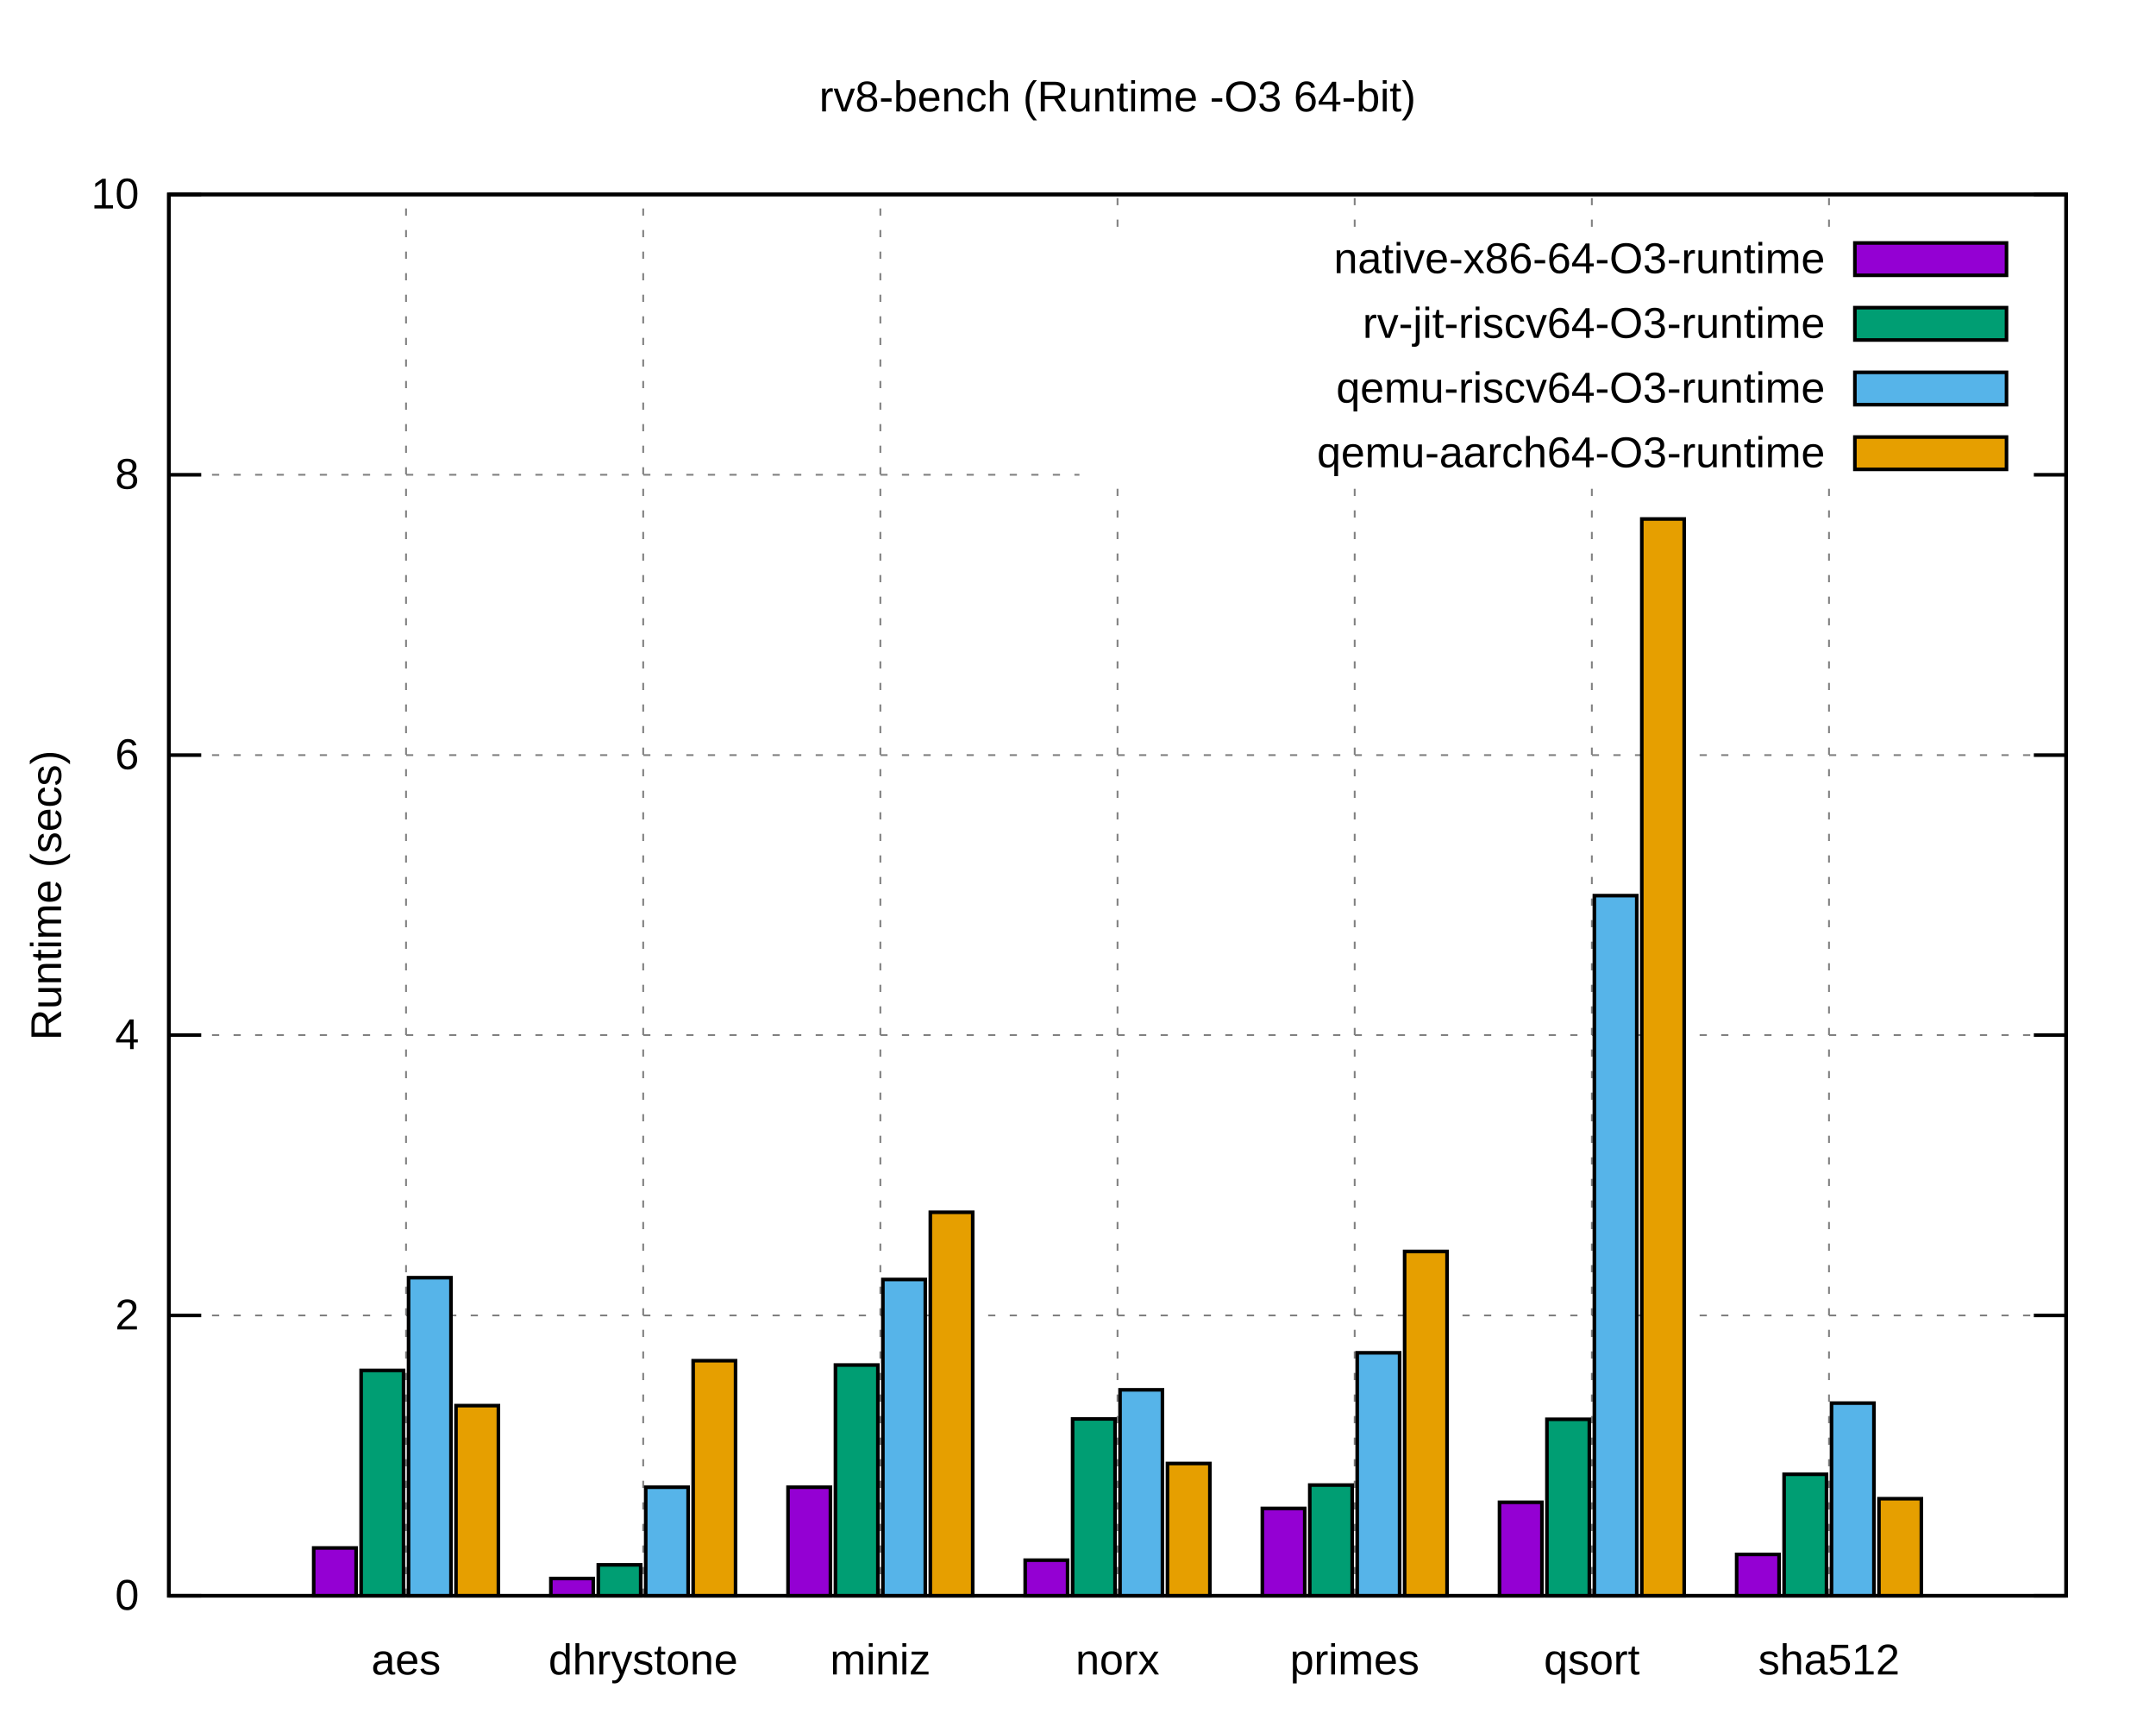
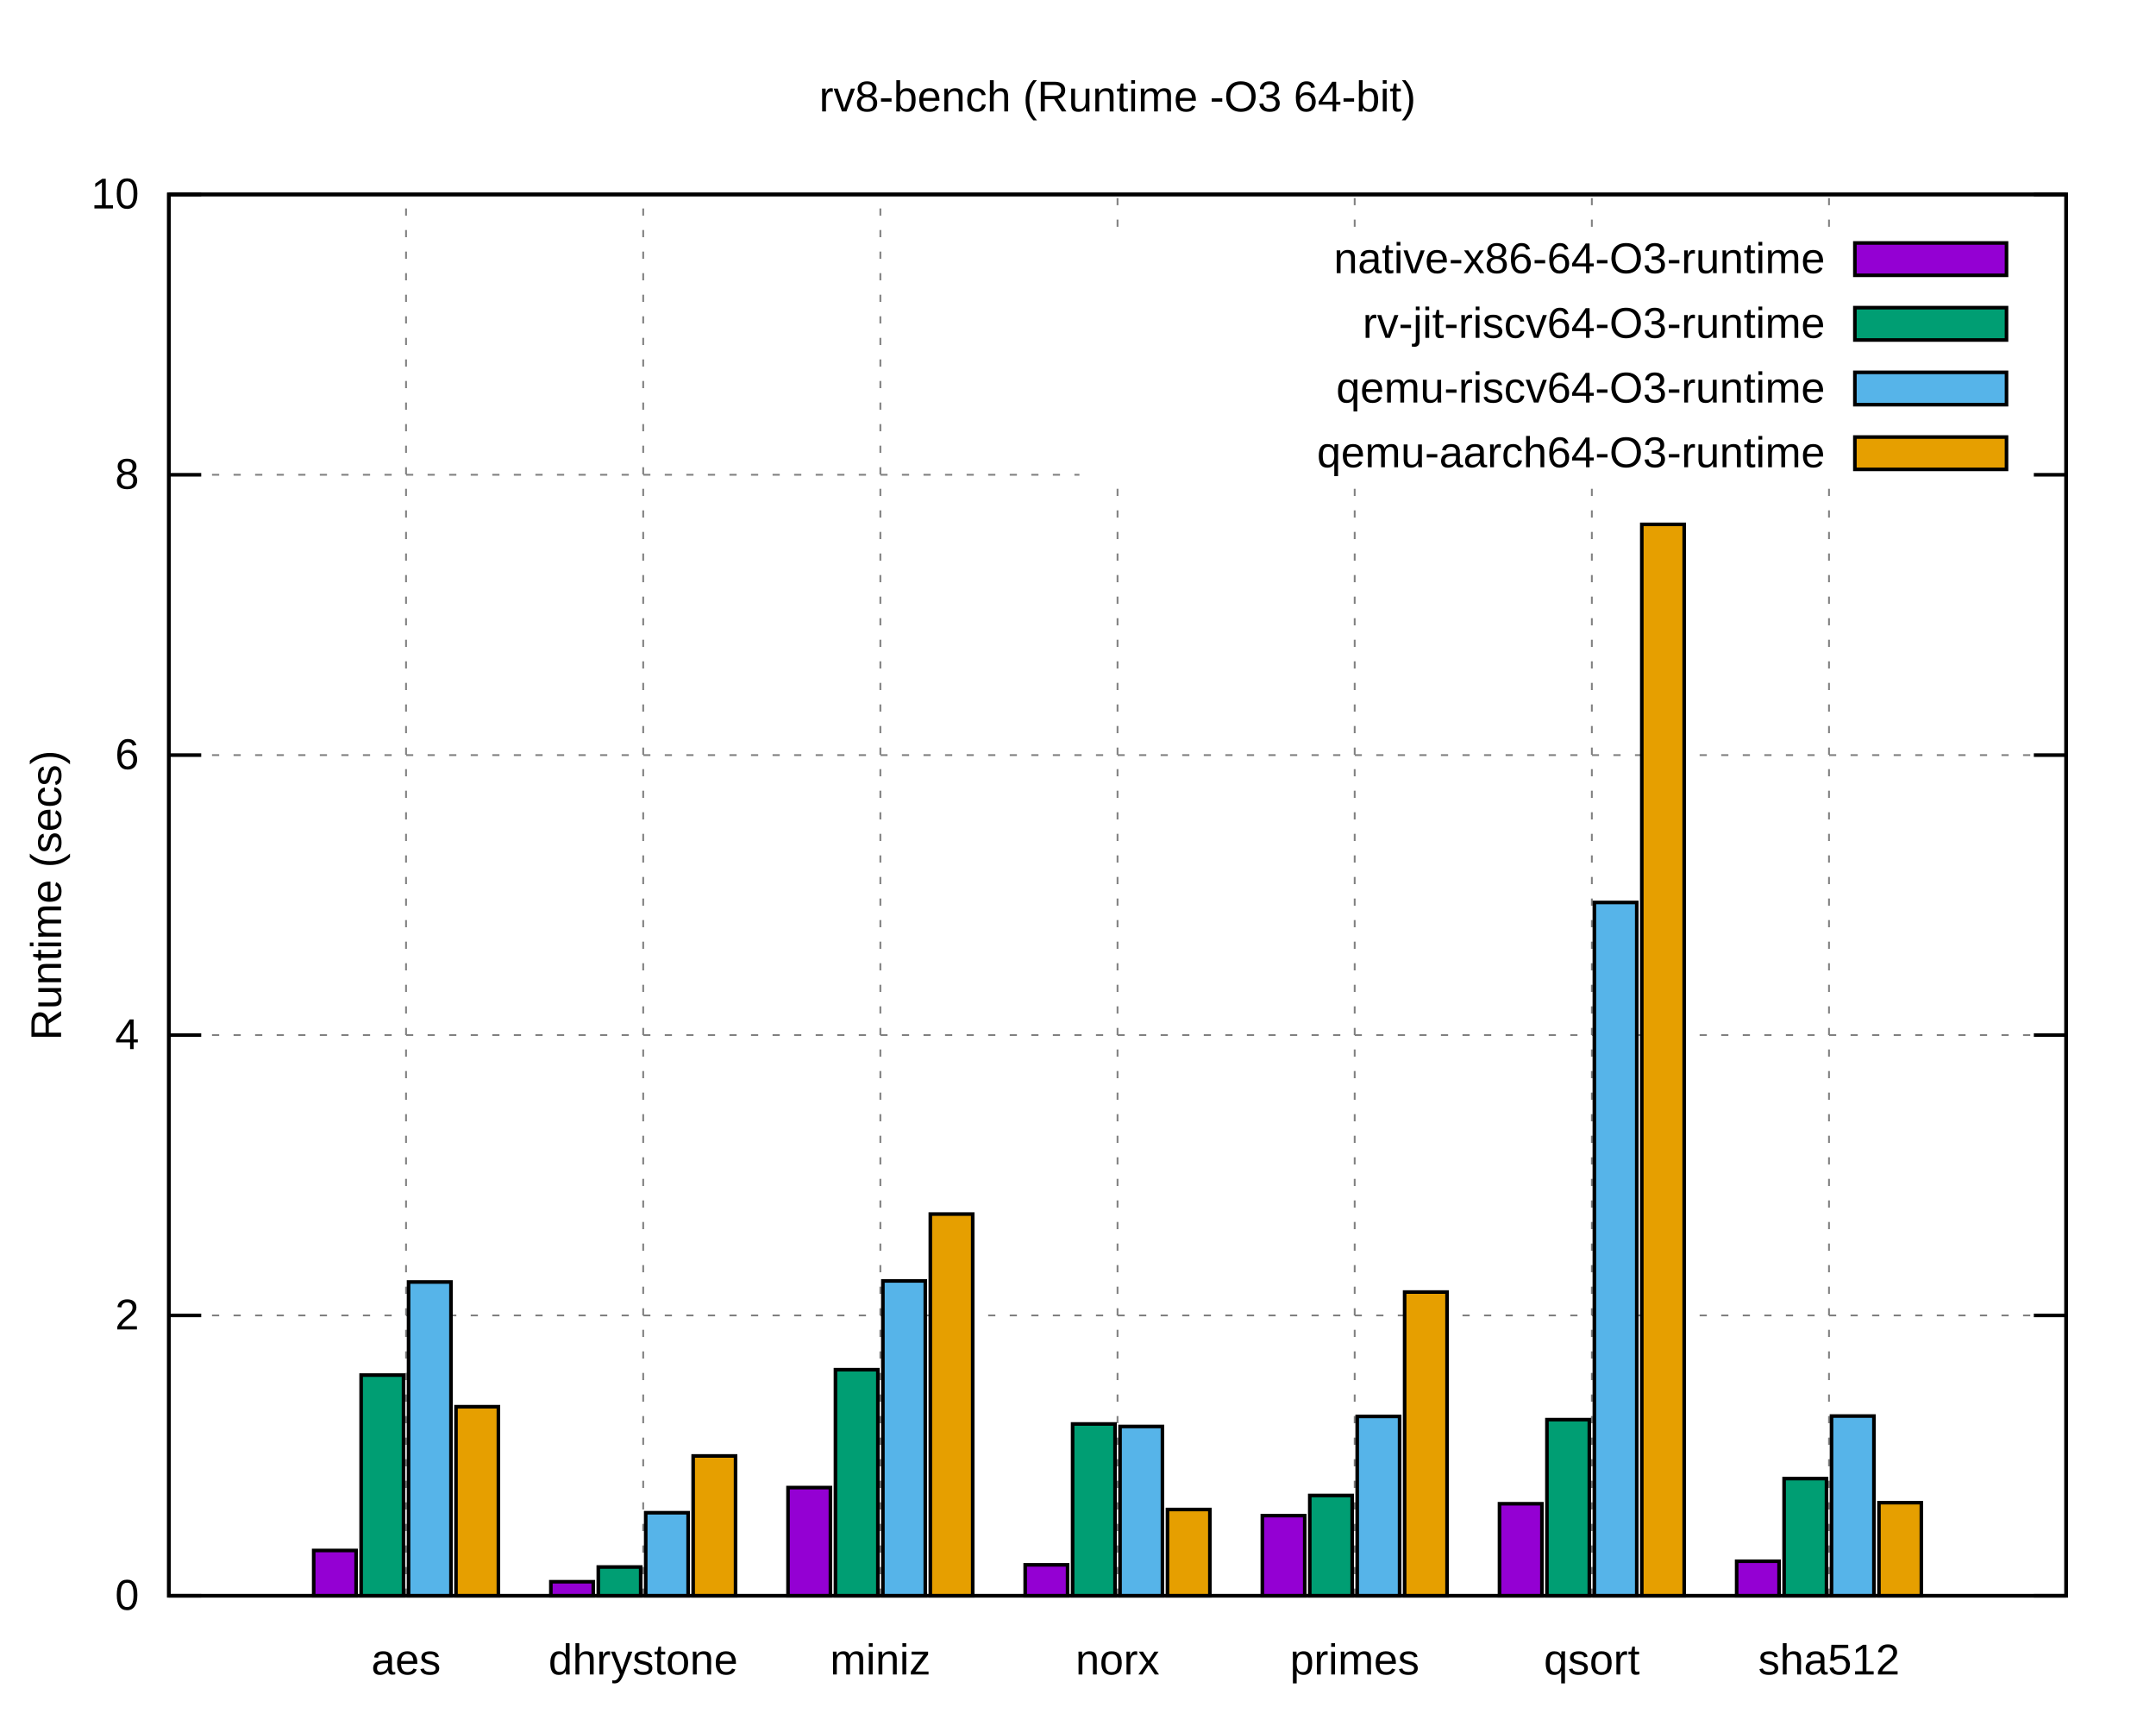
<svg xmlns="http://www.w3.org/2000/svg" xmlns:xlink="http://www.w3.org/1999/xlink" width="600" height="480" viewBox="0 0 600 480">
  <g id="gnuplot_canvas">
    <rect x="0" y="0" width="600" height="480" fill="none" />
    <defs>
      <circle id="gpDot" r="0.5" stroke-width="0.5" />
      <path id="gpPt0" stroke-width="0.222" stroke="currentColor" d="M-1,0 h2 M0,-1 v2" />
      <path id="gpPt1" stroke-width="0.222" stroke="currentColor" d="M-1,-1 L1,1 M1,-1 L-1,1" />
      <path id="gpPt2" stroke-width="0.222" stroke="currentColor" d="M-1,0 L1,0 M0,-1 L0,1 M-1,-1 L1,1 M-1,1 L1,-1" />
      <rect id="gpPt3" stroke-width="0.222" stroke="currentColor" x="-1" y="-1" width="2" height="2" />
      <rect id="gpPt4" stroke-width="0.222" stroke="currentColor" fill="currentColor" x="-1" y="-1" width="2" height="2" />
      <circle id="gpPt5" stroke-width="0.222" stroke="currentColor" cx="0" cy="0" r="1" />
      <use xlink:href="#gpPt5" id="gpPt6" fill="currentColor" stroke="none" />
      <path id="gpPt7" stroke-width="0.222" stroke="currentColor" d="M0,-1.33 L-1.33,0.67 L1.33,0.67 z" />
      <use xlink:href="#gpPt7" id="gpPt8" fill="currentColor" stroke="none" />
      <use xlink:href="#gpPt7" id="gpPt9" stroke="currentColor" transform="rotate(180)" />
      <use xlink:href="#gpPt9" id="gpPt10" fill="currentColor" stroke="none" />
      <use xlink:href="#gpPt3" id="gpPt11" stroke="currentColor" transform="rotate(45)" />
      <use xlink:href="#gpPt11" id="gpPt12" fill="currentColor" stroke="none" />
      <path id="gpPt13" stroke-width="0.222" stroke="currentColor" d="M0,1.330 L1.265,0.411 L0.782,-1.067 L-0.782,-1.076 L-1.265,0.411 z" />
      <use xlink:href="#gpPt13" id="gpPt14" fill="currentColor" stroke="none" />
      <filter id="textbox" filterUnits="objectBoundingBox" x="0" y="0" height="1" width="1">
        <feFlood flood-color="white" flood-opacity="1" result="bgnd" />
        <feComposite in="SourceGraphic" in2="bgnd" operator="atop" />
      </filter>
      <filter id="greybox" filterUnits="objectBoundingBox" x="0" y="0" height="1" width="1">
        <feFlood flood-color="lightgrey" flood-opacity="1" result="grey" />
        <feComposite in="SourceGraphic" in2="grey" operator="atop" />
      </filter>
    </defs>
    <g fill="none" color="white" stroke="currentColor" stroke-width="1.00" stroke-linecap="butt" stroke-linejoin="miter">
</g>
    <g fill="none" color="black" stroke="currentColor" stroke-width="1.00" stroke-linecap="butt" stroke-linejoin="miter">
</g>
    <g fill="none" color="black" stroke="black" stroke-width="0.50" stroke-linecap="butt" stroke-linejoin="miter">
</g>
    <g fill="none" color="gray" stroke="currentColor" stroke-width="0.50" stroke-linecap="butt" stroke-linejoin="miter">
      <path stroke="gray" stroke-dasharray="2,4" class="gridline" d="M47.0,444.0 L575.0,444.0  " />
    </g>
    <g fill="none" color="gray" stroke="gray" stroke-width="1.00" stroke-linecap="butt" stroke-linejoin="miter">
</g>
    <g fill="none" color="black" stroke="currentColor" stroke-width="1.00" stroke-linecap="butt" stroke-linejoin="miter">
      <path stroke="black" d="M47.0,444.0 L56.0,444.0 M575.0,444.0 L566.0,444.0  " />
      <g transform="translate(38.7,447.9)" stroke="none" fill="black" font-family="Arial" font-size="12.00" text-anchor="end">
        <text>
          <tspan font-family="Arial"> 0</tspan>
        </text>
      </g>
    </g>
    <g fill="none" color="black" stroke="currentColor" stroke-width="1.00" stroke-linecap="butt" stroke-linejoin="miter">
</g>
    <g fill="none" color="black" stroke="black" stroke-width="0.50" stroke-linecap="butt" stroke-linejoin="miter">
</g>
    <g fill="none" color="gray" stroke="currentColor" stroke-width="0.50" stroke-linecap="butt" stroke-linejoin="miter">
      <path stroke="gray" stroke-dasharray="2,4" class="gridline" d="M47.0,366.0 L575.0,366.0  " />
    </g>
    <g fill="none" color="gray" stroke="gray" stroke-width="1.00" stroke-linecap="butt" stroke-linejoin="miter">
</g>
    <g fill="none" color="black" stroke="currentColor" stroke-width="1.00" stroke-linecap="butt" stroke-linejoin="miter">
      <path stroke="black" d="M47.0,366.0 L56.0,366.0 M575.0,366.0 L566.0,366.0  " />
      <g transform="translate(38.7,369.9)" stroke="none" fill="black" font-family="Arial" font-size="12.00" text-anchor="end">
        <text>
          <tspan font-family="Arial"> 2</tspan>
        </text>
      </g>
    </g>
    <g fill="none" color="black" stroke="currentColor" stroke-width="1.00" stroke-linecap="butt" stroke-linejoin="miter">
</g>
    <g fill="none" color="black" stroke="black" stroke-width="0.50" stroke-linecap="butt" stroke-linejoin="miter">
</g>
    <g fill="none" color="gray" stroke="currentColor" stroke-width="0.50" stroke-linecap="butt" stroke-linejoin="miter">
      <path stroke="gray" stroke-dasharray="2,4" class="gridline" d="M47.0,288.0 L575.0,288.0  " />
    </g>
    <g fill="none" color="gray" stroke="gray" stroke-width="1.00" stroke-linecap="butt" stroke-linejoin="miter">
</g>
    <g fill="none" color="black" stroke="currentColor" stroke-width="1.00" stroke-linecap="butt" stroke-linejoin="miter">
      <path stroke="black" d="M47.0,288.0 L56.0,288.0 M575.0,288.0 L566.0,288.0  " />
      <g transform="translate(38.7,291.9)" stroke="none" fill="black" font-family="Arial" font-size="12.00" text-anchor="end">
        <text>
          <tspan font-family="Arial"> 4</tspan>
        </text>
      </g>
    </g>
    <g fill="none" color="black" stroke="currentColor" stroke-width="1.00" stroke-linecap="butt" stroke-linejoin="miter">
</g>
    <g fill="none" color="black" stroke="black" stroke-width="0.50" stroke-linecap="butt" stroke-linejoin="miter">
</g>
    <g fill="none" color="gray" stroke="currentColor" stroke-width="0.50" stroke-linecap="butt" stroke-linejoin="miter">
      <path stroke="gray" stroke-dasharray="2,4" class="gridline" d="M47.0,210.1 L575.0,210.1  " />
    </g>
    <g fill="none" color="gray" stroke="gray" stroke-width="1.00" stroke-linecap="butt" stroke-linejoin="miter">
</g>
    <g fill="none" color="black" stroke="currentColor" stroke-width="1.00" stroke-linecap="butt" stroke-linejoin="miter">
      <path stroke="black" d="M47.0,210.1 L56.0,210.1 M575.0,210.1 L566.0,210.1  " />
      <g transform="translate(38.7,214.0)" stroke="none" fill="black" font-family="Arial" font-size="12.00" text-anchor="end">
        <text>
          <tspan font-family="Arial"> 6</tspan>
        </text>
      </g>
    </g>
    <g fill="none" color="black" stroke="currentColor" stroke-width="1.00" stroke-linecap="butt" stroke-linejoin="miter">
</g>
    <g fill="none" color="black" stroke="black" stroke-width="0.50" stroke-linecap="butt" stroke-linejoin="miter">
</g>
    <g fill="none" color="gray" stroke="currentColor" stroke-width="0.50" stroke-linecap="butt" stroke-linejoin="miter">
      <path stroke="gray" stroke-dasharray="2,4" class="gridline" d="M47.0,132.1 L300.4,132.1 M566.7,132.1 L575.0,132.1  " />
    </g>
    <g fill="none" color="gray" stroke="gray" stroke-width="1.00" stroke-linecap="butt" stroke-linejoin="miter">
</g>
    <g fill="none" color="black" stroke="currentColor" stroke-width="1.00" stroke-linecap="butt" stroke-linejoin="miter">
      <path stroke="black" d="M47.0,132.1 L56.0,132.1 M575.0,132.1 L566.0,132.1  " />
      <g transform="translate(38.7,136.0)" stroke="none" fill="black" font-family="Arial" font-size="12.00" text-anchor="end">
        <text>
          <tspan font-family="Arial"> 8</tspan>
        </text>
      </g>
    </g>
    <g fill="none" color="black" stroke="currentColor" stroke-width="1.00" stroke-linecap="butt" stroke-linejoin="miter">
</g>
    <g fill="none" color="black" stroke="black" stroke-width="0.50" stroke-linecap="butt" stroke-linejoin="miter">
</g>
    <g fill="none" color="gray" stroke="currentColor" stroke-width="0.50" stroke-linecap="butt" stroke-linejoin="miter">
      <path stroke="gray" stroke-dasharray="2,4" class="gridline" d="M47.0,54.1 L575.0,54.1  " />
    </g>
    <g fill="none" color="gray" stroke="gray" stroke-width="1.00" stroke-linecap="butt" stroke-linejoin="miter">
</g>
    <g fill="none" color="black" stroke="currentColor" stroke-width="1.00" stroke-linecap="butt" stroke-linejoin="miter">
      <path stroke="black" d="M47.0,54.1 L56.0,54.1 M575.0,54.1 L566.0,54.1  " />
      <g transform="translate(38.7,58.0)" stroke="none" fill="black" font-family="Arial" font-size="12.00" text-anchor="end">
        <text>
          <tspan font-family="Arial"> 10</tspan>
        </text>
      </g>
    </g>
    <g fill="none" color="black" stroke="currentColor" stroke-width="1.00" stroke-linecap="butt" stroke-linejoin="miter">
</g>
    <g fill="none" color="black" stroke="black" stroke-width="0.50" stroke-linecap="butt" stroke-linejoin="miter">
</g>
    <g fill="none" color="gray" stroke="currentColor" stroke-width="0.50" stroke-linecap="butt" stroke-linejoin="miter">
      <path stroke="gray" stroke-dasharray="2,4" class="gridline" d="M113.0,444.0 L113.0,54.1  " />
    </g>
    <g fill="none" color="gray" stroke="gray" stroke-width="1.00" stroke-linecap="butt" stroke-linejoin="miter">
</g>
    <g fill="none" color="black" stroke="currentColor" stroke-width="1.00" stroke-linecap="butt" stroke-linejoin="miter">
      <path stroke="black" d="M113.0,444.0 M113.0,54.1  " />
      <g transform="translate(113.0,465.9)" stroke="none" fill="black" font-family="Arial" font-size="12.00" text-anchor="middle">
        <text>
          <tspan font-family="Arial">aes</tspan>
        </text>
      </g>
    </g>
    <g fill="none" color="black" stroke="currentColor" stroke-width="1.00" stroke-linecap="butt" stroke-linejoin="miter">
</g>
    <g fill="none" color="black" stroke="black" stroke-width="0.50" stroke-linecap="butt" stroke-linejoin="miter">
</g>
    <g fill="none" color="gray" stroke="currentColor" stroke-width="0.50" stroke-linecap="butt" stroke-linejoin="miter">
      <path stroke="gray" stroke-dasharray="2,4" class="gridline" d="M179.0,444.0 L179.0,54.1  " />
    </g>
    <g fill="none" color="gray" stroke="gray" stroke-width="1.00" stroke-linecap="butt" stroke-linejoin="miter">
</g>
    <g fill="none" color="black" stroke="currentColor" stroke-width="1.00" stroke-linecap="butt" stroke-linejoin="miter">
      <path stroke="black" d="M179.0,444.0 M179.0,54.1  " />
      <g transform="translate(179.0,465.9)" stroke="none" fill="black" font-family="Arial" font-size="12.00" text-anchor="middle">
        <text>
          <tspan font-family="Arial">dhrystone</tspan>
        </text>
      </g>
    </g>
    <g fill="none" color="black" stroke="currentColor" stroke-width="1.00" stroke-linecap="butt" stroke-linejoin="miter">
</g>
    <g fill="none" color="black" stroke="black" stroke-width="0.50" stroke-linecap="butt" stroke-linejoin="miter">
</g>
    <g fill="none" color="gray" stroke="currentColor" stroke-width="0.50" stroke-linecap="butt" stroke-linejoin="miter">
      <path stroke="gray" stroke-dasharray="2,4" class="gridline" d="M245.0,444.0 L245.0,54.1  " />
    </g>
    <g fill="none" color="gray" stroke="gray" stroke-width="1.00" stroke-linecap="butt" stroke-linejoin="miter">
</g>
    <g fill="none" color="black" stroke="currentColor" stroke-width="1.00" stroke-linecap="butt" stroke-linejoin="miter">
      <path stroke="black" d="M245.0,444.0 M245.0,54.1  " />
      <g transform="translate(245.0,465.9)" stroke="none" fill="black" font-family="Arial" font-size="12.00" text-anchor="middle">
        <text>
          <tspan font-family="Arial">miniz</tspan>
        </text>
      </g>
    </g>
    <g fill="none" color="black" stroke="currentColor" stroke-width="1.00" stroke-linecap="butt" stroke-linejoin="miter">
</g>
    <g fill="none" color="black" stroke="black" stroke-width="0.50" stroke-linecap="butt" stroke-linejoin="miter">
</g>
    <g fill="none" color="gray" stroke="currentColor" stroke-width="0.50" stroke-linecap="butt" stroke-linejoin="miter">
      <path stroke="gray" stroke-dasharray="2,4" class="gridline" d="M311.0,444.0 L311.0,135.1 M311.0,63.1 L311.0,54.1  " />
    </g>
    <g fill="none" color="gray" stroke="gray" stroke-width="1.00" stroke-linecap="butt" stroke-linejoin="miter">
</g>
    <g fill="none" color="black" stroke="currentColor" stroke-width="1.00" stroke-linecap="butt" stroke-linejoin="miter">
      <path stroke="black" d="M311.0,444.0 M311.0,54.1  " />
      <g transform="translate(311.0,465.9)" stroke="none" fill="black" font-family="Arial" font-size="12.00" text-anchor="middle">
        <text>
          <tspan font-family="Arial">norx</tspan>
        </text>
      </g>
    </g>
    <g fill="none" color="black" stroke="currentColor" stroke-width="1.00" stroke-linecap="butt" stroke-linejoin="miter">
</g>
    <g fill="none" color="black" stroke="black" stroke-width="0.50" stroke-linecap="butt" stroke-linejoin="miter">
</g>
    <g fill="none" color="gray" stroke="currentColor" stroke-width="0.50" stroke-linecap="butt" stroke-linejoin="miter">
      <path stroke="gray" stroke-dasharray="2,4" class="gridline" d="M377.0,444.0 L377.0,135.1 M377.0,63.1 L377.0,54.1  " />
    </g>
    <g fill="none" color="gray" stroke="gray" stroke-width="1.00" stroke-linecap="butt" stroke-linejoin="miter">
</g>
    <g fill="none" color="black" stroke="currentColor" stroke-width="1.00" stroke-linecap="butt" stroke-linejoin="miter">
      <path stroke="black" d="M377.0,444.0 M377.0,54.1  " />
      <g transform="translate(377.0,465.9)" stroke="none" fill="black" font-family="Arial" font-size="12.00" text-anchor="middle">
        <text>
          <tspan font-family="Arial">primes</tspan>
        </text>
      </g>
    </g>
    <g fill="none" color="black" stroke="currentColor" stroke-width="1.00" stroke-linecap="butt" stroke-linejoin="miter">
</g>
    <g fill="none" color="black" stroke="black" stroke-width="0.50" stroke-linecap="butt" stroke-linejoin="miter">
</g>
    <g fill="none" color="gray" stroke="currentColor" stroke-width="0.50" stroke-linecap="butt" stroke-linejoin="miter">
      <path stroke="gray" stroke-dasharray="2,4" class="gridline" d="M443.0,444.0 L443.0,135.1 M443.0,63.1 L443.0,54.1  " />
    </g>
    <g fill="none" color="gray" stroke="gray" stroke-width="1.00" stroke-linecap="butt" stroke-linejoin="miter">
</g>
    <g fill="none" color="black" stroke="currentColor" stroke-width="1.00" stroke-linecap="butt" stroke-linejoin="miter">
      <path stroke="black" d="M443.0,444.0 M443.0,54.1  " />
      <g transform="translate(443.0,465.9)" stroke="none" fill="black" font-family="Arial" font-size="12.00" text-anchor="middle">
        <text>
          <tspan font-family="Arial">qsort</tspan>
        </text>
      </g>
    </g>
    <g fill="none" color="black" stroke="currentColor" stroke-width="1.00" stroke-linecap="butt" stroke-linejoin="miter">
</g>
    <g fill="none" color="black" stroke="black" stroke-width="0.50" stroke-linecap="butt" stroke-linejoin="miter">
</g>
    <g fill="none" color="gray" stroke="currentColor" stroke-width="0.50" stroke-linecap="butt" stroke-linejoin="miter">
      <path stroke="gray" stroke-dasharray="2,4" class="gridline" d="M509.0,444.0 L509.0,135.1 M509.0,63.1 L509.0,54.1  " />
    </g>
    <g fill="none" color="gray" stroke="gray" stroke-width="1.00" stroke-linecap="butt" stroke-linejoin="miter">
</g>
    <g fill="none" color="black" stroke="currentColor" stroke-width="1.00" stroke-linecap="butt" stroke-linejoin="miter">
      <path stroke="black" d="M509.0,444.0 M509.0,54.1  " />
      <g transform="translate(509.0,465.9)" stroke="none" fill="black" font-family="Arial" font-size="12.00" text-anchor="middle">
        <text>
          <tspan font-family="Arial">sha512</tspan>
        </text>
      </g>
    </g>
    <g fill="none" color="black" stroke="currentColor" stroke-width="1.00" stroke-linecap="butt" stroke-linejoin="miter">
</g>
    <g fill="none" color="black" stroke="currentColor" stroke-width="1.00" stroke-linecap="butt" stroke-linejoin="miter">
      <path stroke="black" d="M47.0,54.1 L47.0,444.0 L575.0,444.0 L575.0,54.1 L47.0,54.1 Z  " />
    </g>
    <g fill="none" color="black" stroke="currentColor" stroke-width="1.00" stroke-linecap="butt" stroke-linejoin="miter">
      <g transform="translate(17.0,249.1) rotate(270)" stroke="none" fill="black" font-family="Arial" font-size="12.00" text-anchor="middle">
        <text>
          <tspan font-family="Arial">Runtime (secs)</tspan>
        </text>
      </g>
    </g>
    <g fill="none" color="black" stroke="currentColor" stroke-width="1.00" stroke-linecap="butt" stroke-linejoin="miter">
      <g transform="translate(311.0,31.0)" stroke="none" fill="black" font-family="Arial" font-size="12.00" text-anchor="middle">
        <text>
          <tspan font-family="Arial">rv8-bench (Runtime -O3 64-bit)</tspan>
        </text>
      </g>
    </g>
    <g id="gnuplot_plot_1">
      <g fill="none" color="black" stroke="currentColor" stroke-width="1.00" stroke-linecap="butt" stroke-linejoin="miter">
        <g transform="translate(507.9,76.0)" stroke="none" fill="black" font-family="Arial" font-size="12.00" text-anchor="end">
          <text>
            <tspan font-family="Arial">native-x86-64-O3-runtime</tspan>
          </text>
        </g>
      </g>
      <g fill="none" color="black" stroke="currentColor" stroke-width="1.00" stroke-linecap="butt" stroke-linejoin="miter">
        <g stroke="none" shape-rendering="crispEdges">
          <polygon fill="rgb(148,   0, 211)" points="516.2,76.6 558.4,76.6 558.4,67.6 516.2,67.6 " />
        </g>
        <path stroke="black" d="M516.2,76.6 L558.4,76.6 L558.4,67.6 L516.2,67.6 L516.2,76.6 Z  " />
      </g>
      <g fill="none" color="black" stroke="currentColor" stroke-width="1.00" stroke-linecap="butt" stroke-linejoin="miter">
        <g stroke="none" shape-rendering="crispEdges">
-           <polygon fill="rgb(148,   0, 211)" points="87.3,444.0 99.2,444.0 99.2,430.6 87.3,430.6 " />
-         </g>
-         <path stroke="black" d="M87.3,444.0 L87.3,430.7 L99.1,430.7 L99.1,444.0 L87.3,444.0 Z  " />
-       </g>
-       <g fill="none" color="black" stroke="currentColor" stroke-width="1.00" stroke-linecap="butt" stroke-linejoin="miter">
-         <g stroke="none" shape-rendering="crispEdges">
-           <polygon fill="rgb(148,   0, 211)" points="153.3,444.0 165.2,444.0 165.2,439.1 153.3,439.1 " />
-         </g>
-         <path stroke="black" d="M153.3,444.0 L153.3,439.2 L165.1,439.2 L165.1,444.0 L153.3,444.0 Z  " />
-       </g>
-       <g fill="none" color="black" stroke="currentColor" stroke-width="1.00" stroke-linecap="butt" stroke-linejoin="miter">
-         <g stroke="none" shape-rendering="crispEdges">
-           <polygon fill="rgb(148,   0, 211)" points="219.3,444.0 231.2,444.0 231.2,413.7 219.3,413.7 " />
-         </g>
-         <path stroke="black" d="M219.3,444.0 L219.3,413.8 L231.1,413.8 L231.1,444.0 L219.3,444.0 Z  " />
-       </g>
-       <g fill="none" color="black" stroke="currentColor" stroke-width="1.00" stroke-linecap="butt" stroke-linejoin="miter">
-         <g stroke="none" shape-rendering="crispEdges">
-           <polygon fill="rgb(148,   0, 211)" points="285.3,444.0 297.2,444.0 297.2,434.0 285.3,434.0 " />
-         </g>
-         <path stroke="black" d="M285.3,444.0 L285.3,434.1 L297.1,434.1 L297.1,444.0 L285.3,444.0 Z  " />
-       </g>
-       <g fill="none" color="black" stroke="currentColor" stroke-width="1.00" stroke-linecap="butt" stroke-linejoin="miter">
-         <g stroke="none" shape-rendering="crispEdges">
-           <polygon fill="rgb(148,   0, 211)" points="351.3,444.0 363.2,444.0 363.2,419.6 351.3,419.6 " />
-         </g>
-         <path stroke="black" d="M351.3,444.0 L351.3,419.7 L363.1,419.7 L363.1,444.0 L351.3,444.0 Z  " />
-       </g>
-       <g fill="none" color="black" stroke="currentColor" stroke-width="1.00" stroke-linecap="butt" stroke-linejoin="miter">
-         <g stroke="none" shape-rendering="crispEdges">
-           <polygon fill="rgb(148,   0, 211)" points="417.3,444.0 429.2,444.0 429.2,417.9 417.3,417.9 " />
-         </g>
-         <path stroke="black" d="M417.3,444.0 L417.3,418.0 L429.1,418.0 L429.1,444.0 L417.3,444.0 Z  " />
-       </g>
-       <g fill="none" color="black" stroke="currentColor" stroke-width="1.00" stroke-linecap="butt" stroke-linejoin="miter">
-         <g stroke="none" shape-rendering="crispEdges">
-           <polygon fill="rgb(148,   0, 211)" points="483.3,444.0 495.2,444.0 495.2,432.4 483.3,432.4 " />
-         </g>
-         <path stroke="black" d="M483.3,444.0 L483.3,432.5 L495.1,432.5 L495.1,444.0 L483.3,444.0 Z  " />
+           <polygon fill="rgb(148,   0, 211)" points="87.3,444.0 99.2,444.0 99.2,431.3 87.3,431.3 " />
+         </g>
+         <path stroke="black" d="M87.3,444.0 L87.3,431.4 L99.1,431.4 L99.1,444.0 L87.3,444.0 Z  " />
+       </g>
+       <g fill="none" color="black" stroke="currentColor" stroke-width="1.00" stroke-linecap="butt" stroke-linejoin="miter">
+         <g stroke="none" shape-rendering="crispEdges">
+           <polygon fill="rgb(148,   0, 211)" points="153.3,444.0 165.2,444.0 165.2,440.0 153.3,440.0 " />
+         </g>
+         <path stroke="black" d="M153.3,444.0 L153.3,440.1 L165.1,440.1 L165.1,444.0 L153.3,444.0 Z  " />
+       </g>
+       <g fill="none" color="black" stroke="currentColor" stroke-width="1.00" stroke-linecap="butt" stroke-linejoin="miter">
+         <g stroke="none" shape-rendering="crispEdges">
+           <polygon fill="rgb(148,   0, 211)" points="219.3,444.0 231.2,444.0 231.2,413.8 219.3,413.8 " />
+         </g>
+         <path stroke="black" d="M219.3,444.0 L219.3,413.9 L231.1,413.9 L231.1,444.0 L219.3,444.0 Z  " />
+       </g>
+       <g fill="none" color="black" stroke="currentColor" stroke-width="1.00" stroke-linecap="butt" stroke-linejoin="miter">
+         <g stroke="none" shape-rendering="crispEdges">
+           <polygon fill="rgb(148,   0, 211)" points="285.3,444.0 297.2,444.0 297.2,435.3 285.3,435.3 " />
+         </g>
+         <path stroke="black" d="M285.3,444.0 L285.3,435.4 L297.1,435.4 L297.1,444.0 L285.3,444.0 Z  " />
+       </g>
+       <g fill="none" color="black" stroke="currentColor" stroke-width="1.00" stroke-linecap="butt" stroke-linejoin="miter">
+         <g stroke="none" shape-rendering="crispEdges">
+           <polygon fill="rgb(148,   0, 211)" points="351.3,444.0 363.2,444.0 363.2,421.6 351.3,421.6 " />
+         </g>
+         <path stroke="black" d="M351.3,444.0 L351.3,421.7 L363.1,421.7 L363.1,444.0 L351.3,444.0 Z  " />
+       </g>
+       <g fill="none" color="black" stroke="currentColor" stroke-width="1.00" stroke-linecap="butt" stroke-linejoin="miter">
+         <g stroke="none" shape-rendering="crispEdges">
+           <polygon fill="rgb(148,   0, 211)" points="417.3,444.0 429.2,444.0 429.2,418.3 417.3,418.3 " />
+         </g>
+         <path stroke="black" d="M417.3,444.0 L417.3,418.4 L429.1,418.4 L429.1,444.0 L417.3,444.0 Z  " />
+       </g>
+       <g fill="none" color="black" stroke="currentColor" stroke-width="1.00" stroke-linecap="butt" stroke-linejoin="miter">
+         <g stroke="none" shape-rendering="crispEdges">
+           <polygon fill="rgb(148,   0, 211)" points="483.3,444.0 495.2,444.0 495.2,434.3 483.3,434.3 " />
+         </g>
+         <path stroke="black" d="M483.3,444.0 L483.3,434.4 L495.1,434.4 L495.1,444.0 L483.3,444.0 Z  " />
      </g>
      <g fill="none" color="black" stroke="currentColor" stroke-width="1.00" stroke-linecap="butt" stroke-linejoin="miter">
</g>
    </g>
    <g id="gnuplot_plot_2">
      <g fill="none" color="black" stroke="currentColor" stroke-width="1.00" stroke-linecap="butt" stroke-linejoin="miter">
        <g transform="translate(507.9,94.0)" stroke="none" fill="black" font-family="Arial" font-size="12.00" text-anchor="end">
          <text>
            <tspan font-family="Arial">rv-jit-riscv64-O3-runtime</tspan>
          </text>
        </g>
      </g>
      <g fill="none" color="black" stroke="currentColor" stroke-width="1.00" stroke-linecap="butt" stroke-linejoin="miter">
        <g stroke="none" shape-rendering="crispEdges">
          <polygon fill="rgb(  0, 158, 115)" points="516.2,94.6 558.4,94.6 558.4,85.6 516.2,85.6 " />
        </g>
        <path stroke="black" d="M516.2,94.6 L558.4,94.6 L558.4,85.6 L516.2,85.6 L516.2,94.6 Z  " />
      </g>
      <g fill="none" color="black" stroke="currentColor" stroke-width="1.00" stroke-linecap="butt" stroke-linejoin="miter">
        <g stroke="none" shape-rendering="crispEdges">
-           <polygon fill="rgb(  0, 158, 115)" points="100.5,444.0 112.4,444.0 112.4,381.2 100.5,381.2 " />
-         </g>
-         <path stroke="black" d="M100.5,444.0 L100.5,381.3 L112.3,381.3 L112.3,444.0 L100.5,444.0 Z  " />
-       </g>
-       <g fill="none" color="black" stroke="currentColor" stroke-width="1.00" stroke-linecap="butt" stroke-linejoin="miter">
-         <g stroke="none" shape-rendering="crispEdges">
-           <polygon fill="rgb(  0, 158, 115)" points="166.5,444.0 178.4,444.0 178.4,435.3 166.5,435.3 " />
-         </g>
-         <path stroke="black" d="M166.5,444.0 L166.5,435.4 L178.3,435.4 L178.3,444.0 L166.5,444.0 Z  " />
-       </g>
-       <g fill="none" color="black" stroke="currentColor" stroke-width="1.00" stroke-linecap="butt" stroke-linejoin="miter">
-         <g stroke="none" shape-rendering="crispEdges">
-           <polygon fill="rgb(  0, 158, 115)" points="232.5,444.0 244.4,444.0 244.4,379.7 232.5,379.7 " />
-         </g>
-         <path stroke="black" d="M232.5,444.0 L232.5,379.8 L244.3,379.8 L244.3,444.0 L232.5,444.0 Z  " />
-       </g>
-       <g fill="none" color="black" stroke="currentColor" stroke-width="1.00" stroke-linecap="butt" stroke-linejoin="miter">
-         <g stroke="none" shape-rendering="crispEdges">
-           <polygon fill="rgb(  0, 158, 115)" points="298.5,444.0 310.4,444.0 310.4,394.7 298.5,394.7 " />
-         </g>
-         <path stroke="black" d="M298.5,444.0 L298.5,394.8 L310.3,394.8 L310.3,444.0 L298.5,444.0 Z  " />
-       </g>
-       <g fill="none" color="black" stroke="currentColor" stroke-width="1.00" stroke-linecap="butt" stroke-linejoin="miter">
-         <g stroke="none" shape-rendering="crispEdges">
-           <polygon fill="rgb(  0, 158, 115)" points="364.5,444.0 376.4,444.0 376.4,413.1 364.5,413.1 " />
-         </g>
-         <path stroke="black" d="M364.5,444.0 L364.5,413.2 L376.3,413.2 L376.3,444.0 L364.5,444.0 Z  " />
-       </g>
-       <g fill="none" color="black" stroke="currentColor" stroke-width="1.00" stroke-linecap="butt" stroke-linejoin="miter">
-         <g stroke="none" shape-rendering="crispEdges">
-           <polygon fill="rgb(  0, 158, 115)" points="430.5,444.0 442.4,444.0 442.4,394.8 430.5,394.8 " />
-         </g>
-         <path stroke="black" d="M430.5,444.0 L430.5,394.9 L442.3,394.9 L442.3,444.0 L430.5,444.0 Z  " />
-       </g>
-       <g fill="none" color="black" stroke="currentColor" stroke-width="1.00" stroke-linecap="butt" stroke-linejoin="miter">
-         <g stroke="none" shape-rendering="crispEdges">
-           <polygon fill="rgb(  0, 158, 115)" points="496.5,444.0 508.4,444.0 508.4,410.1 496.5,410.1 " />
-         </g>
-         <path stroke="black" d="M496.5,444.0 L496.5,410.2 L508.3,410.2 L508.3,444.0 L496.5,444.0 Z  " />
+           <polygon fill="rgb(  0, 158, 115)" points="100.5,444.0 112.4,444.0 112.4,382.5 100.5,382.5 " />
+         </g>
+         <path stroke="black" d="M100.5,444.0 L100.5,382.6 L112.3,382.6 L112.3,444.0 L100.5,444.0 Z  " />
+       </g>
+       <g fill="none" color="black" stroke="currentColor" stroke-width="1.00" stroke-linecap="butt" stroke-linejoin="miter">
+         <g stroke="none" shape-rendering="crispEdges">
+           <polygon fill="rgb(  0, 158, 115)" points="166.5,444.0 178.4,444.0 178.4,435.9 166.5,435.9 " />
+         </g>
+         <path stroke="black" d="M166.5,444.0 L166.5,436.0 L178.3,436.0 L178.3,444.0 L166.5,444.0 Z  " />
+       </g>
+       <g fill="none" color="black" stroke="currentColor" stroke-width="1.00" stroke-linecap="butt" stroke-linejoin="miter">
+         <g stroke="none" shape-rendering="crispEdges">
+           <polygon fill="rgb(  0, 158, 115)" points="232.5,444.0 244.4,444.0 244.4,381.0 232.5,381.0 " />
+         </g>
+         <path stroke="black" d="M232.5,444.0 L232.5,381.1 L244.3,381.1 L244.3,444.0 L232.5,444.0 Z  " />
+       </g>
+       <g fill="none" color="black" stroke="currentColor" stroke-width="1.00" stroke-linecap="butt" stroke-linejoin="miter">
+         <g stroke="none" shape-rendering="crispEdges">
+           <polygon fill="rgb(  0, 158, 115)" points="298.5,444.0 310.4,444.0 310.4,396.1 298.5,396.1 " />
+         </g>
+         <path stroke="black" d="M298.5,444.0 L298.5,396.2 L310.3,396.2 L310.3,444.0 L298.5,444.0 Z  " />
+       </g>
+       <g fill="none" color="black" stroke="currentColor" stroke-width="1.00" stroke-linecap="butt" stroke-linejoin="miter">
+         <g stroke="none" shape-rendering="crispEdges">
+           <polygon fill="rgb(  0, 158, 115)" points="364.5,444.0 376.4,444.0 376.4,416.0 364.5,416.0 " />
+         </g>
+         <path stroke="black" d="M364.5,444.0 L364.5,416.1 L376.3,416.1 L376.3,444.0 L364.5,444.0 Z  " />
+       </g>
+       <g fill="none" color="black" stroke="currentColor" stroke-width="1.00" stroke-linecap="butt" stroke-linejoin="miter">
+         <g stroke="none" shape-rendering="crispEdges">
+           <polygon fill="rgb(  0, 158, 115)" points="430.5,444.0 442.4,444.0 442.4,394.9 430.5,394.9 " />
+         </g>
+         <path stroke="black" d="M430.5,444.0 L430.5,395.0 L442.3,395.0 L442.3,444.0 L430.5,444.0 Z  " />
+       </g>
+       <g fill="none" color="black" stroke="currentColor" stroke-width="1.00" stroke-linecap="butt" stroke-linejoin="miter">
+         <g stroke="none" shape-rendering="crispEdges">
+           <polygon fill="rgb(  0, 158, 115)" points="496.5,444.0 508.4,444.0 508.4,411.3 496.5,411.3 " />
+         </g>
+         <path stroke="black" d="M496.5,444.0 L496.5,411.4 L508.3,411.4 L508.3,444.0 L496.5,444.0 Z  " />
      </g>
      <g fill="none" color="black" stroke="currentColor" stroke-width="1.00" stroke-linecap="butt" stroke-linejoin="miter">
</g>
    </g>
    <g id="gnuplot_plot_3">
      <g fill="none" color="black" stroke="currentColor" stroke-width="1.00" stroke-linecap="butt" stroke-linejoin="miter">
        <g transform="translate(507.9,112.0)" stroke="none" fill="black" font-family="Arial" font-size="12.00" text-anchor="end">
          <text>
            <tspan font-family="Arial">qemu-riscv64-O3-runtime</tspan>
          </text>
        </g>
      </g>
      <g fill="none" color="black" stroke="currentColor" stroke-width="1.00" stroke-linecap="butt" stroke-linejoin="miter">
        <g stroke="none" shape-rendering="crispEdges">
          <polygon fill="rgb( 86, 180, 233)" points="516.2,112.6 558.4,112.6 558.4,103.6 516.2,103.6 " />
        </g>
        <path stroke="black" d="M516.2,112.6 L558.4,112.6 L558.4,103.6 L516.2,103.6 L516.2,112.6 Z  " />
      </g>
      <g fill="none" color="black" stroke="currentColor" stroke-width="1.00" stroke-linecap="butt" stroke-linejoin="miter">
        <g stroke="none" shape-rendering="crispEdges">
-           <polygon fill="rgb( 86, 180, 233)" points="113.7,444.0 125.6,444.0 125.6,355.4 113.7,355.4 " />
-         </g>
-         <path stroke="black" d="M113.7,444.0 L113.7,355.5 L125.5,355.5 L125.5,444.0 L113.7,444.0 Z  " />
-       </g>
-       <g fill="none" color="black" stroke="currentColor" stroke-width="1.00" stroke-linecap="butt" stroke-linejoin="miter">
-         <g stroke="none" shape-rendering="crispEdges">
-           <polygon fill="rgb( 86, 180, 233)" points="179.7,444.0 191.6,444.0 191.6,413.7 179.7,413.7 " />
-         </g>
-         <path stroke="black" d="M179.7,444.0 L179.7,413.8 L191.5,413.8 L191.5,444.0 L179.7,444.0 Z  " />
-       </g>
-       <g fill="none" color="black" stroke="currentColor" stroke-width="1.00" stroke-linecap="butt" stroke-linejoin="miter">
-         <g stroke="none" shape-rendering="crispEdges">
-           <polygon fill="rgb( 86, 180, 233)" points="245.7,444.0 257.6,444.0 257.6,355.9 245.7,355.9 " />
-         </g>
-         <path stroke="black" d="M245.7,444.0 L245.7,356.0 L257.5,356.0 L257.5,444.0 L245.7,444.0 Z  " />
-       </g>
-       <g fill="none" color="black" stroke="currentColor" stroke-width="1.00" stroke-linecap="butt" stroke-linejoin="miter">
-         <g stroke="none" shape-rendering="crispEdges">
-           <polygon fill="rgb( 86, 180, 233)" points="311.7,444.0 323.6,444.0 323.6,386.6 311.7,386.6 " />
-         </g>
-         <path stroke="black" d="M311.7,444.0 L311.7,386.7 L323.5,386.7 L323.5,444.0 L311.7,444.0 Z  " />
-       </g>
-       <g fill="none" color="black" stroke="currentColor" stroke-width="1.00" stroke-linecap="butt" stroke-linejoin="miter">
-         <g stroke="none" shape-rendering="crispEdges">
-           <polygon fill="rgb( 86, 180, 233)" points="377.7,444.0 389.6,444.0 389.6,376.3 377.7,376.3 " />
-         </g>
-         <path stroke="black" d="M377.7,444.0 L377.7,376.4 L389.5,376.4 L389.5,444.0 L377.7,444.0 Z  " />
-       </g>
-       <g fill="none" color="black" stroke="currentColor" stroke-width="1.00" stroke-linecap="butt" stroke-linejoin="miter">
-         <g stroke="none" shape-rendering="crispEdges">
-           <polygon fill="rgb( 86, 180, 233)" points="443.7,444.0 455.6,444.0 455.6,249.1 443.7,249.1 " />
-         </g>
-         <path stroke="black" d="M443.7,444.0 L443.7,249.2 L455.5,249.2 L455.5,444.0 L443.7,444.0 Z  " />
-       </g>
-       <g fill="none" color="black" stroke="currentColor" stroke-width="1.00" stroke-linecap="butt" stroke-linejoin="miter">
-         <g stroke="none" shape-rendering="crispEdges">
-           <polygon fill="rgb( 86, 180, 233)" points="509.7,444.0 521.6,444.0 521.6,390.3 509.7,390.3 " />
-         </g>
-         <path stroke="black" d="M509.7,444.0 L509.7,390.4 L521.5,390.4 L521.5,444.0 L509.7,444.0 Z  " />
+           <polygon fill="rgb( 86, 180, 233)" points="113.7,444.0 125.6,444.0 125.6,356.6 113.7,356.6 " />
+         </g>
+         <path stroke="black" d="M113.7,444.0 L113.7,356.7 L125.5,356.7 L125.5,444.0 L113.7,444.0 Z  " />
+       </g>
+       <g fill="none" color="black" stroke="currentColor" stroke-width="1.00" stroke-linecap="butt" stroke-linejoin="miter">
+         <g stroke="none" shape-rendering="crispEdges">
+           <polygon fill="rgb( 86, 180, 233)" points="179.7,444.0 191.6,444.0 191.6,420.8 179.7,420.8 " />
+         </g>
+         <path stroke="black" d="M179.7,444.0 L179.7,420.9 L191.5,420.9 L191.5,444.0 L179.7,444.0 Z  " />
+       </g>
+       <g fill="none" color="black" stroke="currentColor" stroke-width="1.00" stroke-linecap="butt" stroke-linejoin="miter">
+         <g stroke="none" shape-rendering="crispEdges">
+           <polygon fill="rgb( 86, 180, 233)" points="245.7,444.0 257.6,444.0 257.6,356.3 245.7,356.3 " />
+         </g>
+         <path stroke="black" d="M245.7,444.0 L245.7,356.4 L257.5,356.4 L257.5,444.0 L245.7,444.0 Z  " />
+       </g>
+       <g fill="none" color="black" stroke="currentColor" stroke-width="1.00" stroke-linecap="butt" stroke-linejoin="miter">
+         <g stroke="none" shape-rendering="crispEdges">
+           <polygon fill="rgb( 86, 180, 233)" points="311.7,444.0 323.6,444.0 323.6,396.8 311.7,396.8 " />
+         </g>
+         <path stroke="black" d="M311.7,444.0 L311.7,396.9 L323.5,396.9 L323.5,444.0 L311.7,444.0 Z  " />
+       </g>
+       <g fill="none" color="black" stroke="currentColor" stroke-width="1.00" stroke-linecap="butt" stroke-linejoin="miter">
+         <g stroke="none" shape-rendering="crispEdges">
+           <polygon fill="rgb( 86, 180, 233)" points="377.7,444.0 389.6,444.0 389.6,394.0 377.7,394.0 " />
+         </g>
+         <path stroke="black" d="M377.7,444.0 L377.7,394.1 L389.5,394.1 L389.5,444.0 L377.7,444.0 Z  " />
+       </g>
+       <g fill="none" color="black" stroke="currentColor" stroke-width="1.00" stroke-linecap="butt" stroke-linejoin="miter">
+         <g stroke="none" shape-rendering="crispEdges">
+           <polygon fill="rgb( 86, 180, 233)" points="443.7,444.0 455.6,444.0 455.6,251.0 443.7,251.0 " />
+         </g>
+         <path stroke="black" d="M443.7,444.0 L443.7,251.1 L455.5,251.1 L455.5,444.0 L443.7,444.0 Z  " />
+       </g>
+       <g fill="none" color="black" stroke="currentColor" stroke-width="1.00" stroke-linecap="butt" stroke-linejoin="miter">
+         <g stroke="none" shape-rendering="crispEdges">
+           <polygon fill="rgb( 86, 180, 233)" points="509.7,444.0 521.6,444.0 521.6,393.9 509.7,393.9 " />
+         </g>
+         <path stroke="black" d="M509.7,444.0 L509.7,394.0 L521.5,394.0 L521.5,444.0 L509.7,444.0 Z  " />
      </g>
      <g fill="none" color="black" stroke="currentColor" stroke-width="1.00" stroke-linecap="butt" stroke-linejoin="miter">
</g>
    </g>
    <g id="gnuplot_plot_4">
      <g fill="none" color="black" stroke="currentColor" stroke-width="1.00" stroke-linecap="butt" stroke-linejoin="miter">
        <g transform="translate(507.9,130.0)" stroke="none" fill="black" font-family="Arial" font-size="12.00" text-anchor="end">
          <text>
            <tspan font-family="Arial">qemu-aarch64-O3-runtime</tspan>
          </text>
        </g>
      </g>
      <g fill="none" color="black" stroke="currentColor" stroke-width="1.00" stroke-linecap="butt" stroke-linejoin="miter">
        <g stroke="none" shape-rendering="crispEdges">
          <polygon fill="rgb(230, 159,   0)" points="516.2,130.6 558.4,130.6 558.4,121.6 516.2,121.6 " />
        </g>
        <path stroke="black" d="M516.2,130.6 L558.4,130.6 L558.4,121.6 L516.2,121.6 L516.2,130.6 Z  " />
      </g>
      <g fill="none" color="black" stroke="currentColor" stroke-width="1.00" stroke-linecap="butt" stroke-linejoin="miter">
        <g stroke="none" shape-rendering="crispEdges">
-           <polygon fill="rgb(230, 159,   0)" points="126.9,444.0 138.8,444.0 138.8,391.0 126.9,391.0 " />
-         </g>
-         <path stroke="black" d="M126.9,444.0 L126.9,391.1 L138.7,391.1 L138.7,444.0 L126.9,444.0 Z  " />
-       </g>
-       <g fill="none" color="black" stroke="currentColor" stroke-width="1.00" stroke-linecap="butt" stroke-linejoin="miter">
-         <g stroke="none" shape-rendering="crispEdges">
-           <polygon fill="rgb(230, 159,   0)" points="192.9,444.0 204.8,444.0 204.8,378.5 192.9,378.5 " />
-         </g>
-         <path stroke="black" d="M192.9,444.0 L192.9,378.6 L204.7,378.6 L204.7,444.0 L192.9,444.0 Z  " />
-       </g>
-       <g fill="none" color="black" stroke="currentColor" stroke-width="1.00" stroke-linecap="butt" stroke-linejoin="miter">
-         <g stroke="none" shape-rendering="crispEdges">
-           <polygon fill="rgb(230, 159,   0)" points="258.9,444.0 270.8,444.0 270.8,337.2 258.9,337.2 " />
-         </g>
-         <path stroke="black" d="M258.9,444.0 L258.9,337.3 L270.7,337.3 L270.7,444.0 L258.9,444.0 Z  " />
-       </g>
-       <g fill="none" color="black" stroke="currentColor" stroke-width="1.00" stroke-linecap="butt" stroke-linejoin="miter">
-         <g stroke="none" shape-rendering="crispEdges">
-           <polygon fill="rgb(230, 159,   0)" points="324.9,444.0 336.8,444.0 336.8,407.1 324.9,407.1 " />
-         </g>
-         <path stroke="black" d="M324.9,444.0 L324.9,407.2 L336.7,407.2 L336.7,444.0 L324.9,444.0 Z  " />
-       </g>
-       <g fill="none" color="black" stroke="currentColor" stroke-width="1.00" stroke-linecap="butt" stroke-linejoin="miter">
-         <g stroke="none" shape-rendering="crispEdges">
-           <polygon fill="rgb(230, 159,   0)" points="390.9,444.0 402.8,444.0 402.8,348.1 390.9,348.1 " />
-         </g>
-         <path stroke="black" d="M390.9,444.0 L390.9,348.2 L402.7,348.2 L402.7,444.0 L390.9,444.0 Z  " />
-       </g>
-       <g fill="none" color="black" stroke="currentColor" stroke-width="1.00" stroke-linecap="butt" stroke-linejoin="miter">
-         <g stroke="none" shape-rendering="crispEdges">
-           <polygon fill="rgb(230, 159,   0)" points="456.9,444.0 468.8,444.0 468.8,144.3 456.9,144.3 " />
-         </g>
-         <path stroke="black" d="M456.9,444.0 L456.9,144.4 L468.7,144.4 L468.7,444.0 L456.9,444.0 Z  " />
-       </g>
-       <g fill="none" color="black" stroke="currentColor" stroke-width="1.00" stroke-linecap="butt" stroke-linejoin="miter">
-         <g stroke="none" shape-rendering="crispEdges">
-           <polygon fill="rgb(230, 159,   0)" points="522.9,444.0 534.8,444.0 534.8,416.9 522.9,416.9 " />
-         </g>
-         <path stroke="black" d="M522.9,444.0 L522.9,417.0 L534.7,417.0 L534.7,444.0 L522.9,444.0 Z  " />
+           <polygon fill="rgb(230, 159,   0)" points="126.9,444.0 138.8,444.0 138.8,391.3 126.9,391.3 " />
+         </g>
+         <path stroke="black" d="M126.9,444.0 L126.9,391.4 L138.7,391.4 L138.7,444.0 L126.9,444.0 Z  " />
+       </g>
+       <g fill="none" color="black" stroke="currentColor" stroke-width="1.00" stroke-linecap="butt" stroke-linejoin="miter">
+         <g stroke="none" shape-rendering="crispEdges">
+           <polygon fill="rgb(230, 159,   0)" points="192.9,444.0 204.8,444.0 204.8,405.0 192.9,405.0 " />
+         </g>
+         <path stroke="black" d="M192.9,444.0 L192.9,405.1 L204.7,405.1 L204.7,444.0 L192.9,444.0 Z  " />
+       </g>
+       <g fill="none" color="black" stroke="currentColor" stroke-width="1.00" stroke-linecap="butt" stroke-linejoin="miter">
+         <g stroke="none" shape-rendering="crispEdges">
+           <polygon fill="rgb(230, 159,   0)" points="258.9,444.0 270.8,444.0 270.8,337.7 258.9,337.7 " />
+         </g>
+         <path stroke="black" d="M258.9,444.0 L258.9,337.8 L270.7,337.8 L270.7,444.0 L258.9,444.0 Z  " />
+       </g>
+       <g fill="none" color="black" stroke="currentColor" stroke-width="1.00" stroke-linecap="butt" stroke-linejoin="miter">
+         <g stroke="none" shape-rendering="crispEdges">
+           <polygon fill="rgb(230, 159,   0)" points="324.9,444.0 336.8,444.0 336.8,419.9 324.9,419.9 " />
+         </g>
+         <path stroke="black" d="M324.9,444.0 L324.9,420.0 L336.7,420.0 L336.7,444.0 L324.9,444.0 Z  " />
+       </g>
+       <g fill="none" color="black" stroke="currentColor" stroke-width="1.00" stroke-linecap="butt" stroke-linejoin="miter">
+         <g stroke="none" shape-rendering="crispEdges">
+           <polygon fill="rgb(230, 159,   0)" points="390.9,444.0 402.8,444.0 402.8,359.4 390.9,359.4 " />
+         </g>
+         <path stroke="black" d="M390.9,444.0 L390.9,359.5 L402.7,359.5 L402.7,444.0 L390.9,444.0 Z  " />
+       </g>
+       <g fill="none" color="black" stroke="currentColor" stroke-width="1.00" stroke-linecap="butt" stroke-linejoin="miter">
+         <g stroke="none" shape-rendering="crispEdges">
+           <polygon fill="rgb(230, 159,   0)" points="456.9,444.0 468.8,444.0 468.8,145.8 456.9,145.8 " />
+         </g>
+         <path stroke="black" d="M456.9,444.0 L456.9,145.9 L468.7,145.9 L468.7,444.0 L456.9,444.0 Z  " />
+       </g>
+       <g fill="none" color="black" stroke="currentColor" stroke-width="1.00" stroke-linecap="butt" stroke-linejoin="miter">
+         <g stroke="none" shape-rendering="crispEdges">
+           <polygon fill="rgb(230, 159,   0)" points="522.9,444.0 534.8,444.0 534.8,418.0 522.9,418.0 " />
+         </g>
+         <path stroke="black" d="M522.9,444.0 L522.9,418.1 L534.7,418.1 L534.7,444.0 L522.9,444.0 Z  " />
      </g>
      <g fill="none" color="black" stroke="currentColor" stroke-width="1.00" stroke-linecap="butt" stroke-linejoin="miter">
</g>
    </g>
    <g fill="none" color="white" stroke="rgb(230, 159,   0)" stroke-width="2.00" stroke-linecap="butt" stroke-linejoin="miter">
</g>
    <g fill="none" color="black" stroke="currentColor" stroke-width="2.00" stroke-linecap="butt" stroke-linejoin="miter">
</g>
    <g fill="none" color="black" stroke="black" stroke-width="1.00" stroke-linecap="butt" stroke-linejoin="miter">
</g>
    <g fill="none" color="black" stroke="currentColor" stroke-width="1.00" stroke-linecap="butt" stroke-linejoin="miter">
      <path stroke="black" d="M47.0,54.1 L47.0,444.0 L575.0,444.0 L575.0,54.1 L47.0,54.1 Z  " />
    </g>
    <g fill="none" color="black" stroke="currentColor" stroke-width="1.00" stroke-linecap="butt" stroke-linejoin="miter">
</g>
  </g>
</svg>
